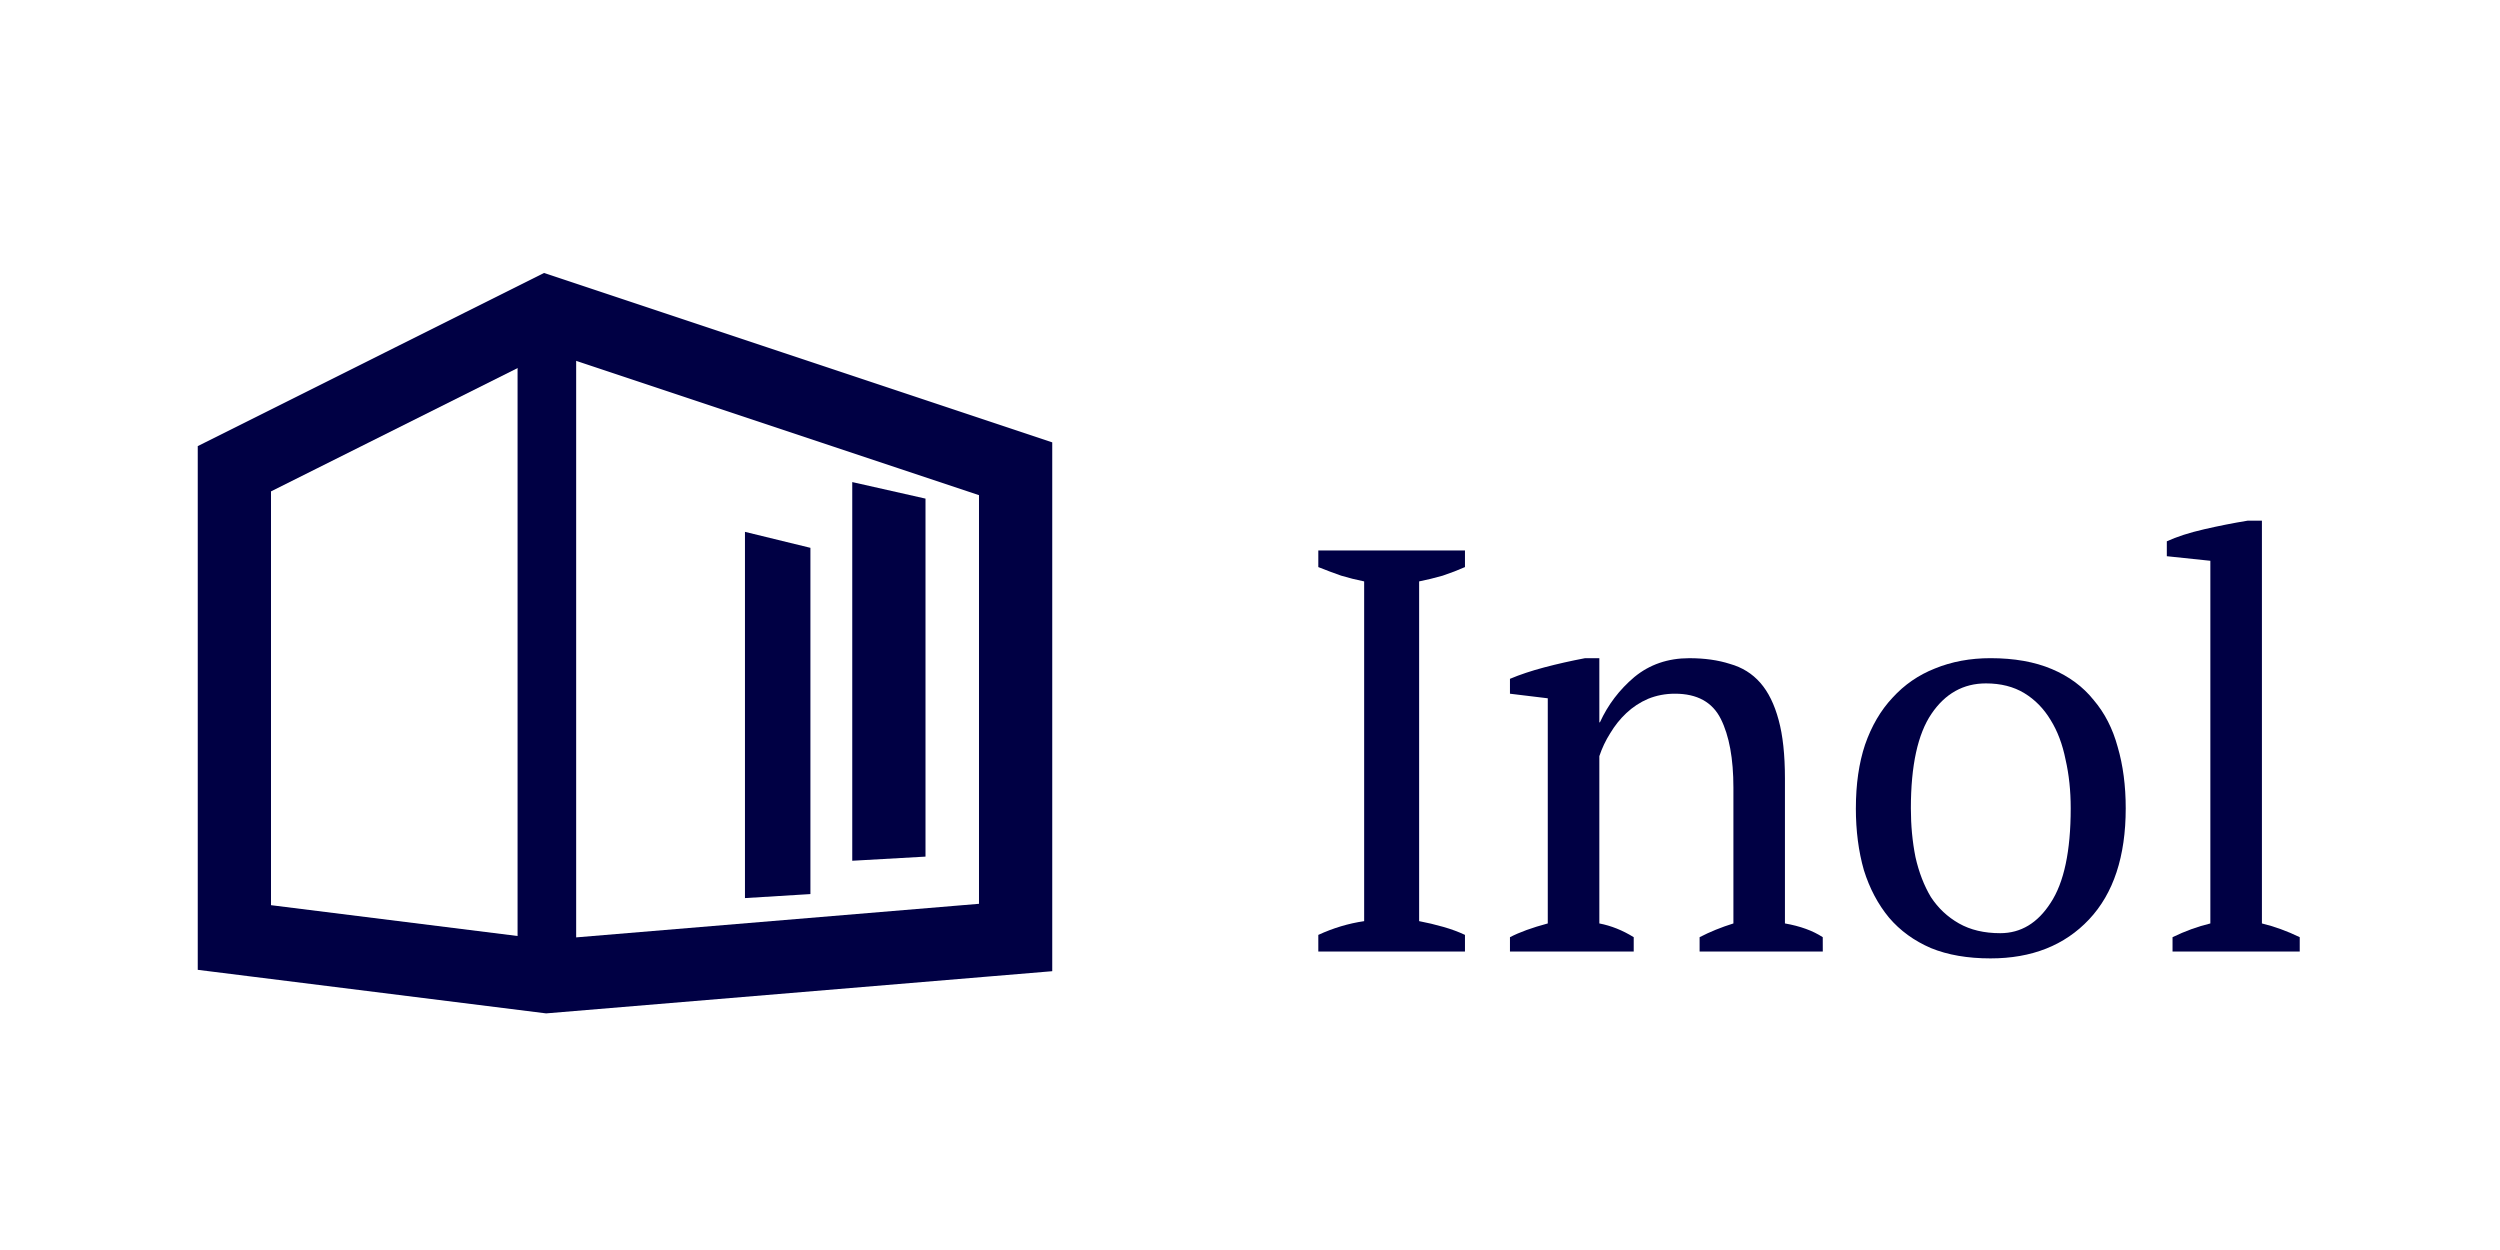
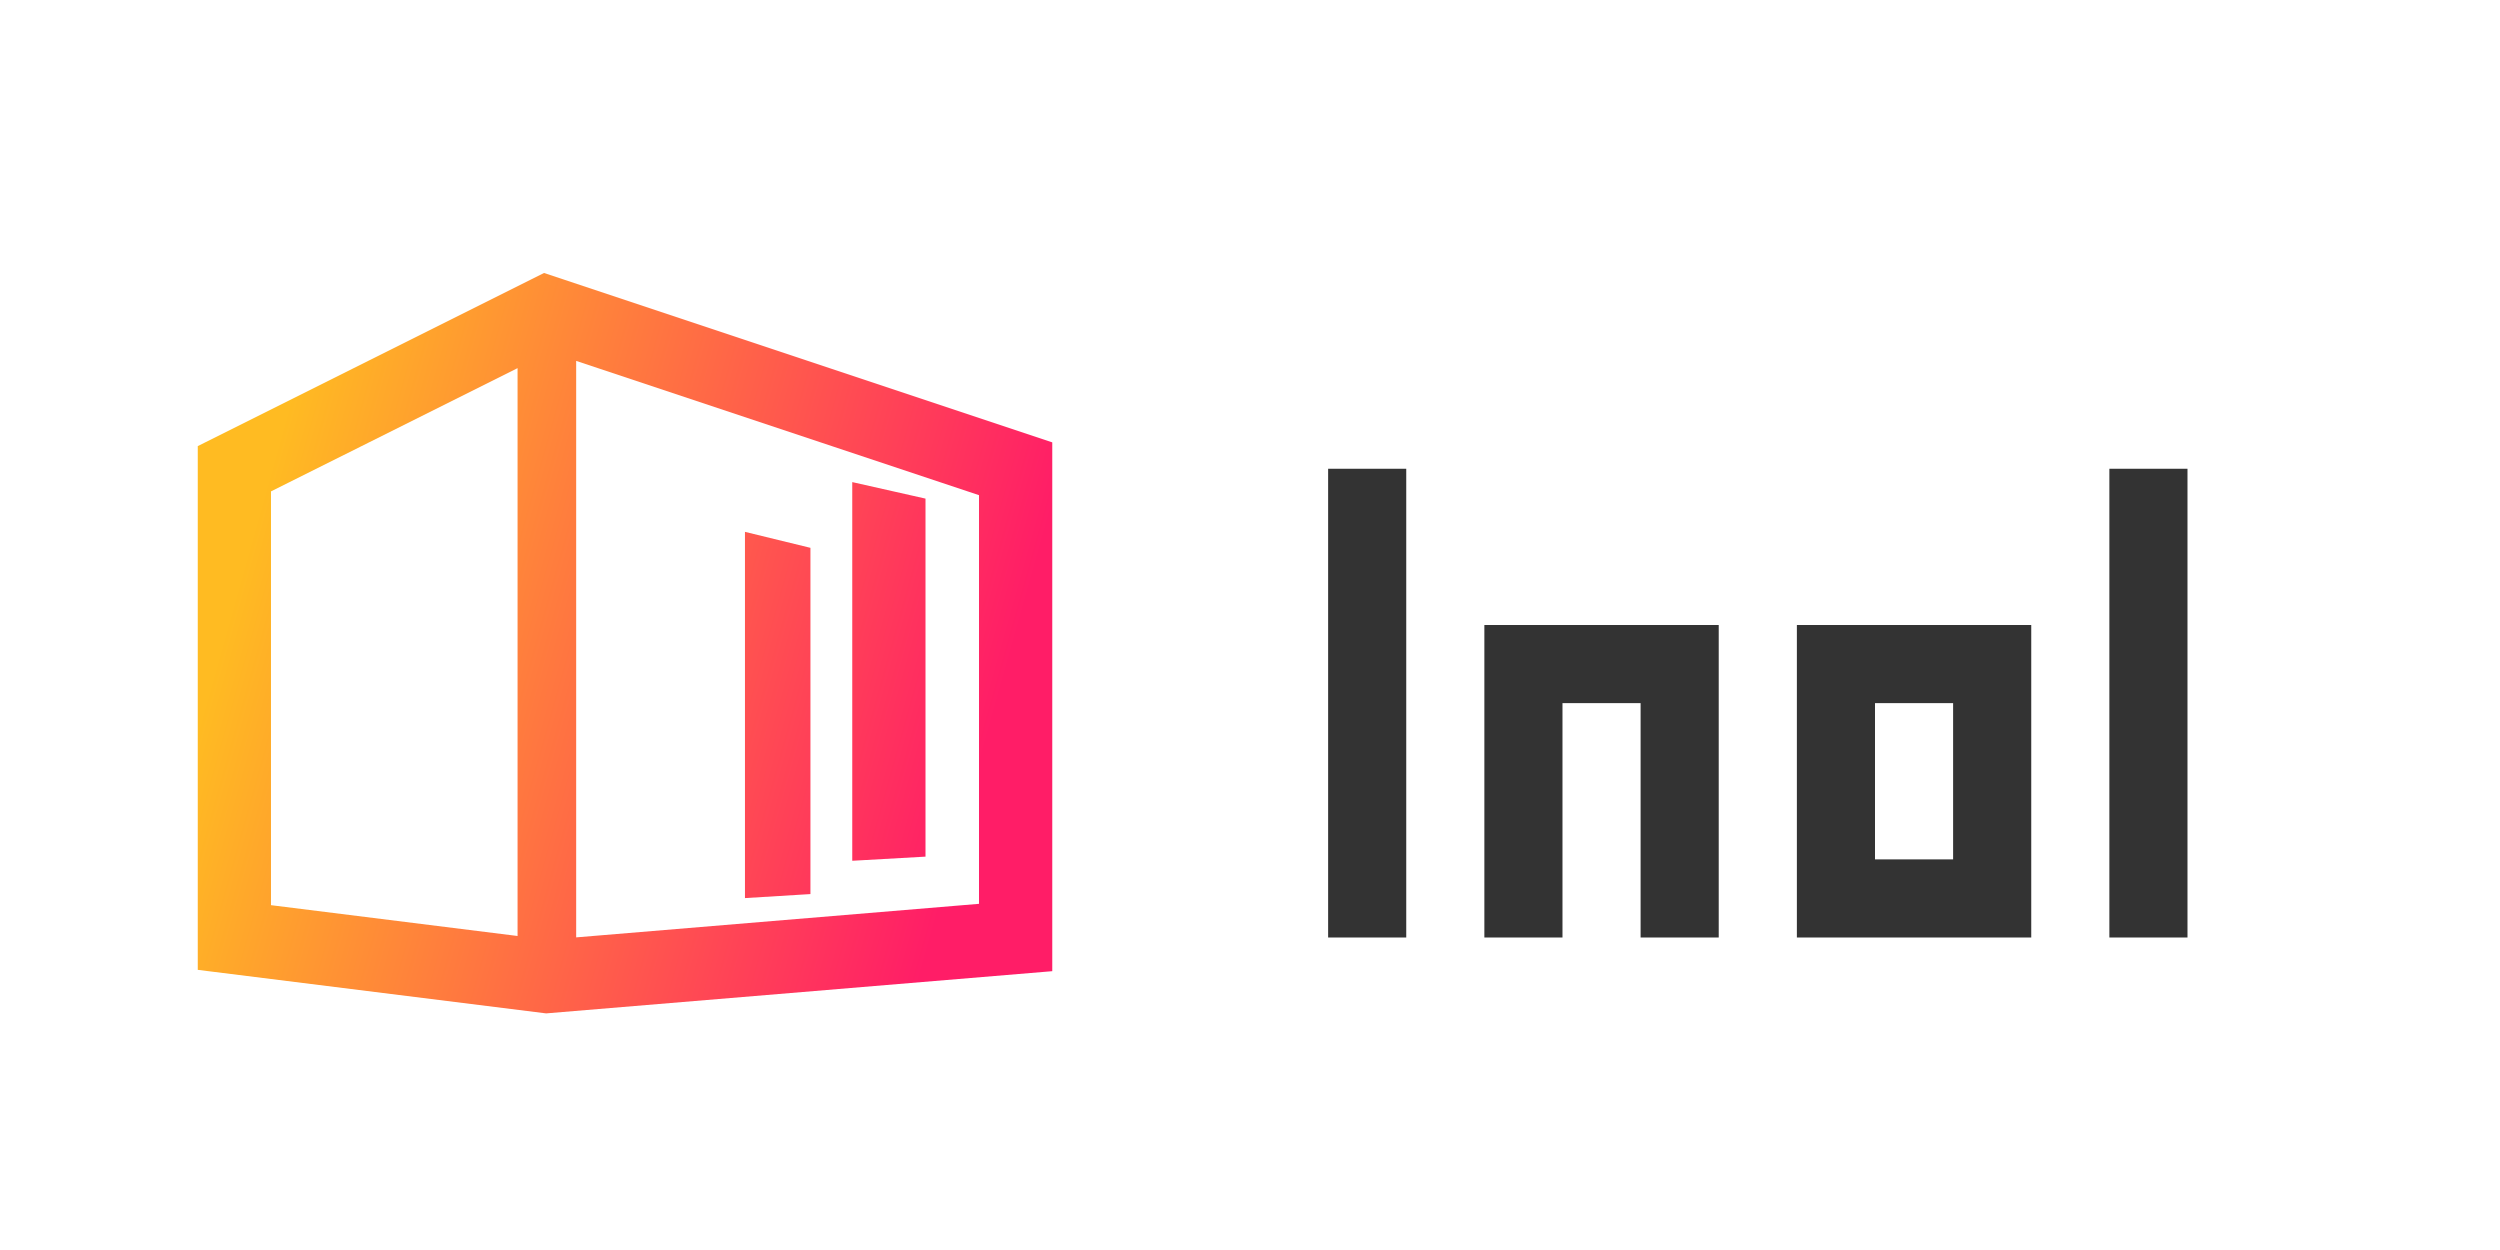
- <svg xmlns="http://www.w3.org/2000/svg" width="512" height="256" viewBox="0 0 135.467 67.733" version="1.1" id="svg5">
-   <defs id="defs2" />
-   <path style="fill:none;stroke:#000044;stroke-width:3.969;stroke-linecap:butt;stroke-linejoin:miter;stroke-miterlimit:4;stroke-dasharray:none;stroke-opacity:1" d="M 29.633,16.933 12.7,25.4 v 25.4 l 16.933,2.117 25.4,-2.117 V 25.4 Z" id="path3493" />
-   <path style="fill:none;stroke:#000044;stroke-width:3.175;stroke-linecap:round;stroke-linejoin:miter;stroke-miterlimit:4;stroke-dasharray:none;stroke-opacity:1" d="M 29.633,16.933 V 52.917" id="path3768" />
-   <path id="path911" style="color:#000000;fill:#000044;stroke-width:0.823;-inkscape-stroke:none;fill-opacity:1" d="m 46.181,26.122 v 20.519 l 3.969,-0.224 V 27.018 Z" />
-   <path id="path1674" style="color:#000000;fill:#000044;stroke-width:0.765;-inkscape-stroke:none;fill-opacity:1" d="m 40.367,28.819 v 19.845 l 3.547,-0.217 V 29.685 Z" />
-   <g aria-label="Inol" id="text3490" style="font-size:31.044px;line-height:1.25;font-family:'PT Serif';-inkscape-font-specification:'PT Serif';stroke-width:0.265;fill:#000044;fill-opacity:1">
-     <path d="M 79.382,51.559 H 71.435 v -0.9 q 1.211,-0.559 2.484,-0.745 V 31.504 Q 73.297,31.38 72.677,31.194 72.056,30.977 71.435,30.728 v -0.9 h 7.947 v 0.9 q -0.559,0.248 -1.211,0.466 -0.652,0.186 -1.273,0.31 v 18.409 q 0.652,0.124 1.304,0.31 0.652,0.186 1.18,0.435 z" id="path7104" style="fill:#000044;fill-opacity:1" />
-     <path d="m 98.771,51.559 h -6.675 v -0.776 q 0.838,-0.435 1.832,-0.745 v -7.358 q 0,-2.359 -0.683,-3.725 -0.683,-1.366 -2.484,-1.366 -0.776,0 -1.459,0.279 -0.652,0.279 -1.18,0.776 -0.497,0.466 -0.869,1.087 -0.373,0.59 -0.59,1.242 v 9.065 q 0.962,0.186 1.863,0.745 v 0.776 h -6.706 v -0.776 q 0.776,-0.404 2.049,-0.745 V 37.838 l -2.049,-0.248 v -0.807 q 0.807,-0.341 1.863,-0.621 1.056,-0.279 2.204,-0.497 h 0.776 v 3.477 h 0.031 q 0.652,-1.428 1.863,-2.453 1.242,-1.024 2.98,-1.024 1.242,0 2.204,0.31 0.993,0.279 1.645,1.024 0.652,0.745 0.993,2.018 0.341,1.242 0.341,3.167 v 7.854 q 1.242,0.217 2.049,0.745 z" id="path7106" style="fill:#000044;fill-opacity:1" />
-     <path d="m 100.564,43.798 q 0,-1.956 0.497,-3.446 0.528,-1.521 1.49,-2.546 0.962,-1.056 2.297,-1.583 1.366,-0.559 3.011,-0.559 1.925,0 3.322,0.59 1.397,0.59 2.266,1.676 0.9,1.056 1.304,2.546 0.435,1.49 0.435,3.322 0,3.912 -1.987,6.023 -1.987,2.111 -5.34,2.111 -1.863,0 -3.229,-0.559 -1.366,-0.59 -2.266,-1.645 -0.9,-1.087 -1.366,-2.577 -0.435,-1.521 -0.435,-3.353 z m 2.98,0 q 0,1.397 0.248,2.639 0.279,1.242 0.838,2.173 0.59,0.9 1.521,1.428 0.931,0.528 2.235,0.528 1.676,0 2.732,-1.645 1.087,-1.645 1.087,-5.122 0,-1.428 -0.279,-2.639 -0.248,-1.242 -0.807,-2.142 -0.559,-0.931 -1.428,-1.459 -0.869,-0.528 -2.08,-0.528 -1.832,0 -2.949,1.645 -1.118,1.645 -1.118,5.122 z" id="path7108" style="fill:#000044;fill-opacity:1" />
-     <path d="m 124.615,51.559 h -6.892 v -0.776 q 1.024,-0.497 2.049,-0.745 V 30.387 l -2.359,-0.248 v -0.807 q 0.807,-0.373 2.018,-0.652 1.211,-0.279 2.359,-0.466 h 0.776 v 21.824 q 1.024,0.248 2.049,0.745 z" id="path7110" style="fill:#000044;fill-opacity:1" />
-   </g>
+ <svg xmlns="http://www.w3.org/2000/svg" xmlns:xlink="http://www.w3.org/1999/xlink" width="512" height="256" viewBox="0 0 135.467 67.733" version="1.1" id="svg5">
+   <defs id="defs2">
+     <linearGradient xlink:href="#linearGradient1032" id="linearGradient1034" x1="51.754" y1="108.983" x2="202.305" y2="151.236" gradientUnits="userSpaceOnUse" gradientTransform="matrix(0.2645833,0,0,0.2645833,5.157e-4,-2.5615457e-4)" />
+     <linearGradient id="linearGradient1032">
+       <stop style="stop-color:#ffbb22;stop-opacity:1" offset="0" id="stop1028" />
+       <stop style="stop-color:#ff1d67;stop-opacity:1" offset="1" id="stop1030" />
+     </linearGradient>
+   </defs>
+   <path id="path3493-3" style="color:#000000;fill:url(#linearGradient1034);fill-opacity:1;stroke-width:1;-inkscape-stroke:none" d="m 29.481,14.791 -0.734,0.367 -18.031,9.015 V 52.553 l 18.877,2.359 27.426,-2.287 V 23.97 Z m 1.74,4.764 21.828,7.276 V 48.975 L 31.221,50.793 Z m -3.176,0.393 V 50.718 L 14.684,49.048 V 26.627 Z m 18.136,6.175 v 20.519 l 3.969,-0.224 V 27.018 Z m -5.814,2.696 v 19.845 l 3.548,-0.217 V 29.685 Z" />
+   <path style="fill:#333333;stroke:none;stroke-width:0.265px;stroke-linecap:butt;stroke-linejoin:miter;stroke-opacity:1" d="m 80.433,33.867 v 16.933 h 4.233 v -12.7 h 4.233 v 12.7 h 4.233 V 33.867 Z" id="path3522" />
+   <path id="path3590" style="fill:#333333;stroke:none;stroke-width:0.265px;stroke-linecap:butt;stroke-linejoin:miter;stroke-opacity:1" d="M 97.367,33.867 V 50.8 H 110.067 V 33.867 Z M 101.6,38.1 h 4.233 v 8.467 H 101.6 Z" />
+   <path style="fill:#333333;stroke:none;stroke-width:0.265px;stroke-linecap:butt;stroke-linejoin:miter;stroke-opacity:1" d="m 71.967,25.4 v 25.4 h 4.233 v -25.4 z" id="path493" />
+   <path style="fill:#333333;stroke:none;stroke-width:0.265px;stroke-linecap:butt;stroke-linejoin:miter;stroke-opacity:1" d="m 114.3,25.4 v 25.4 h 4.233 V 25.4 Z" id="path641" />
</svg>
